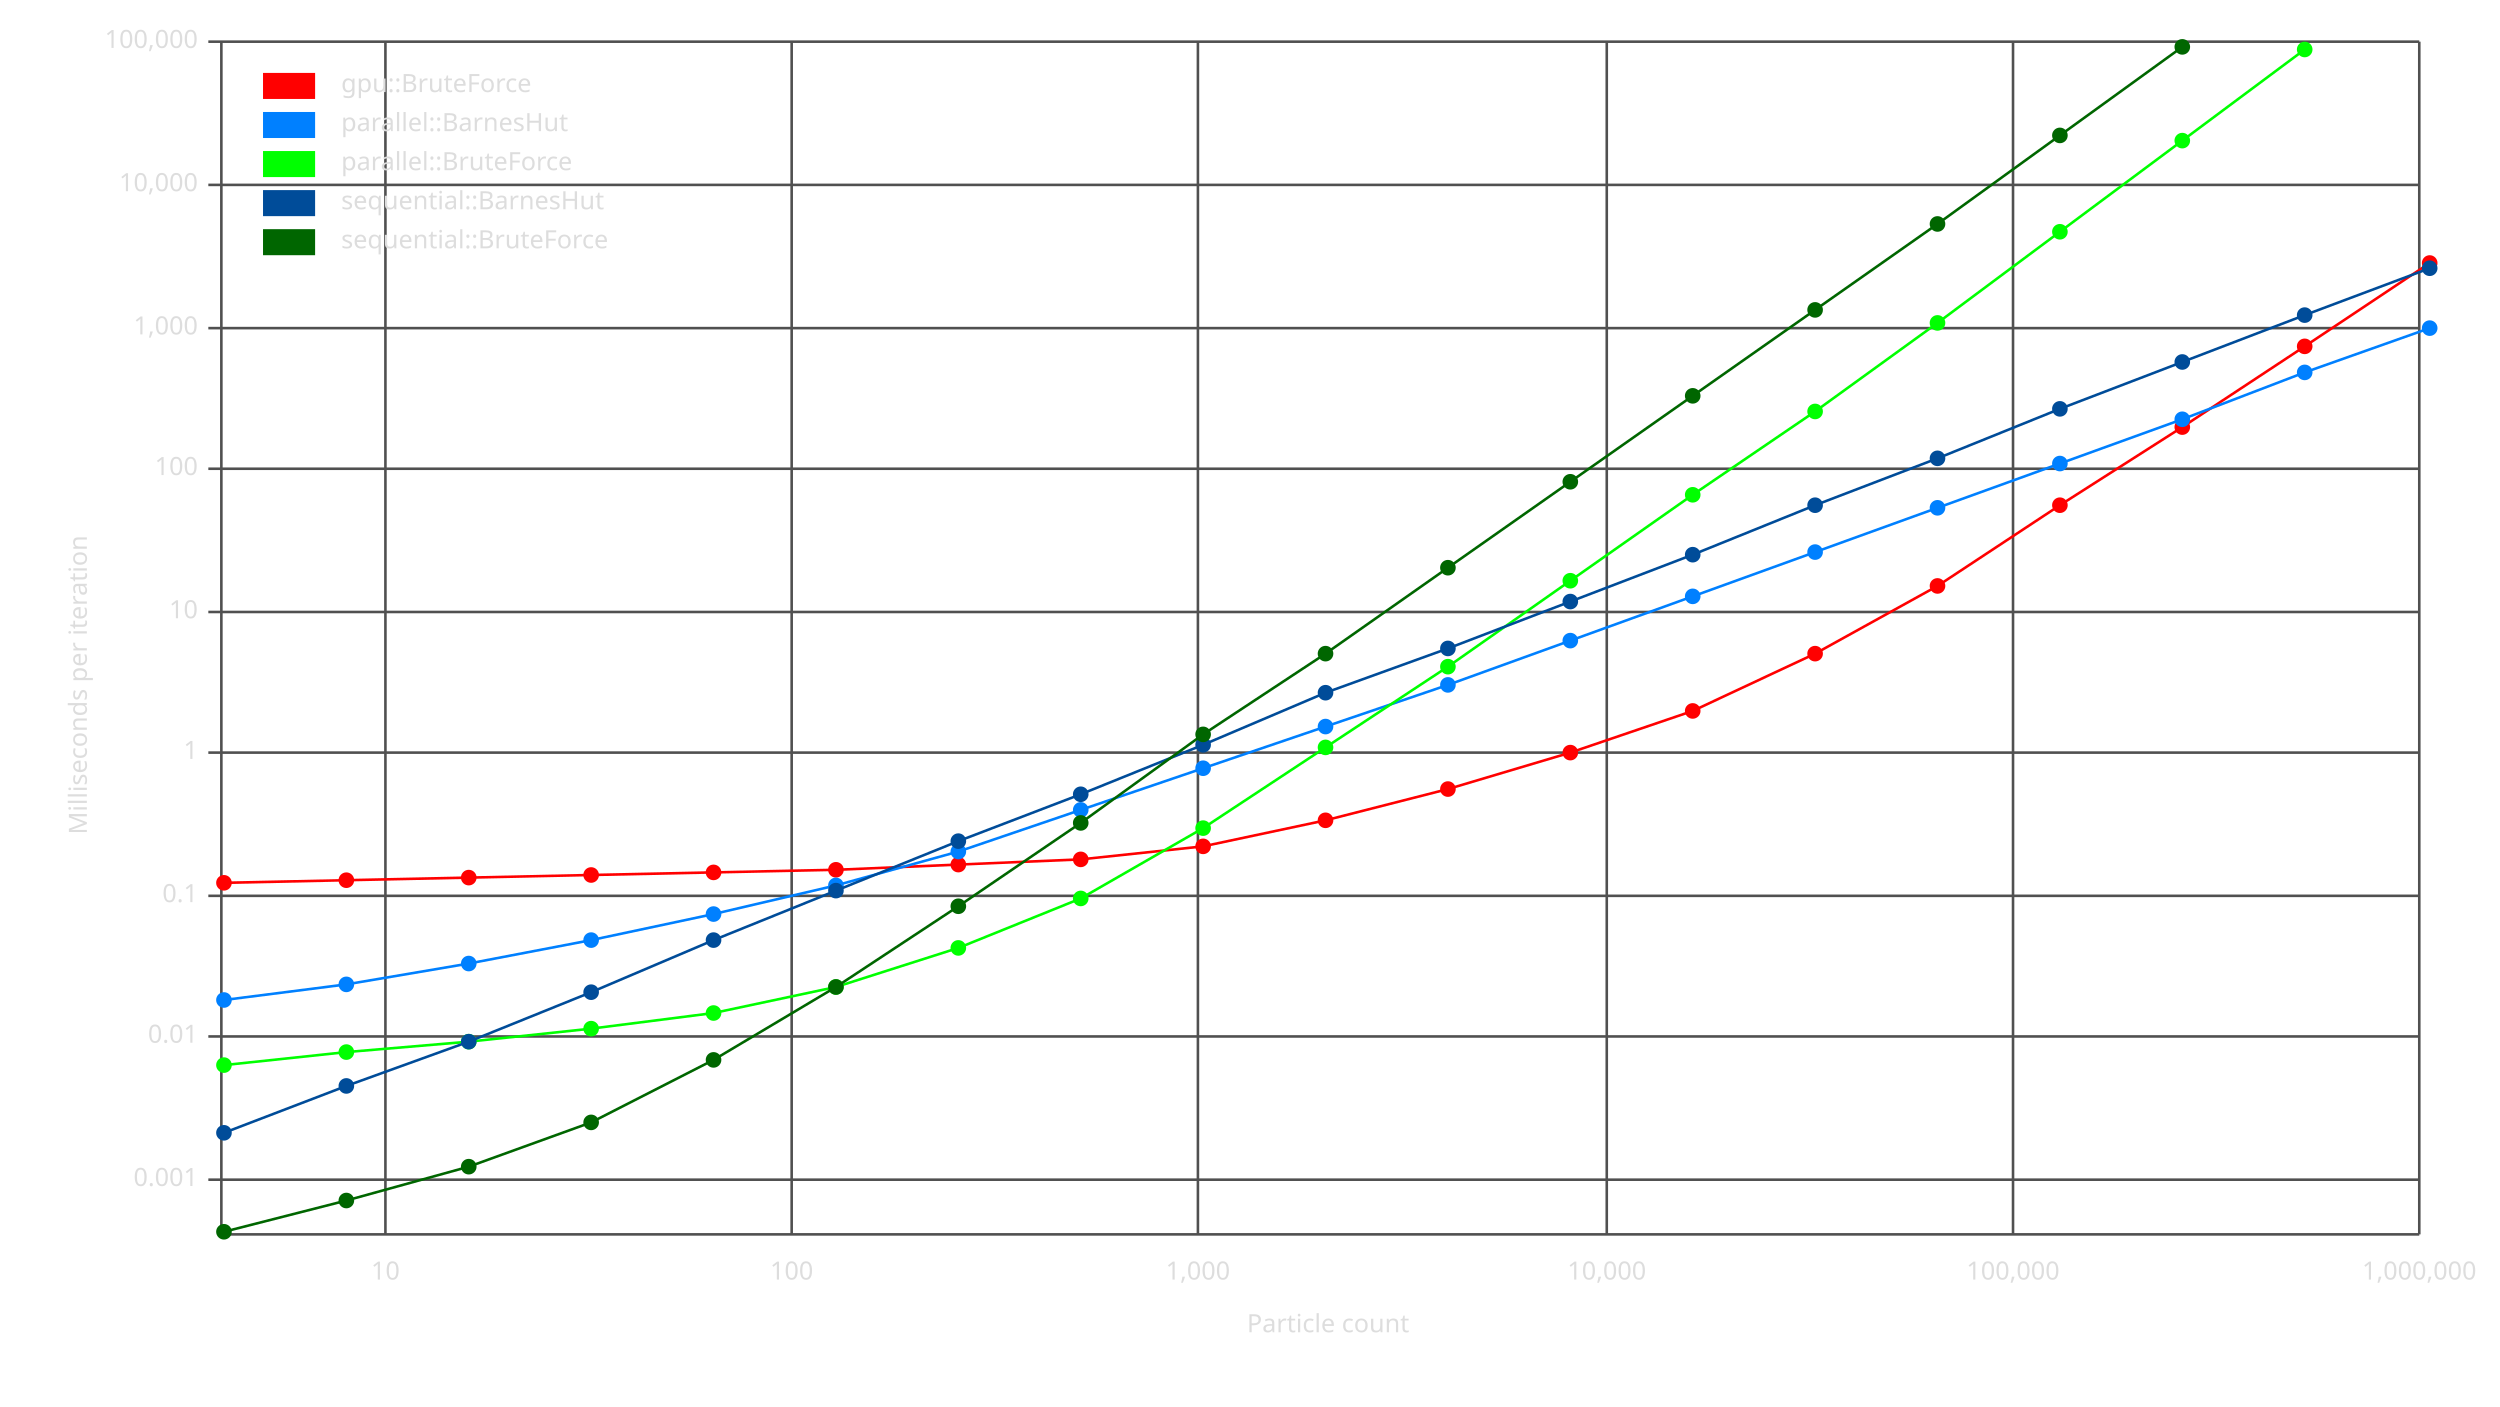
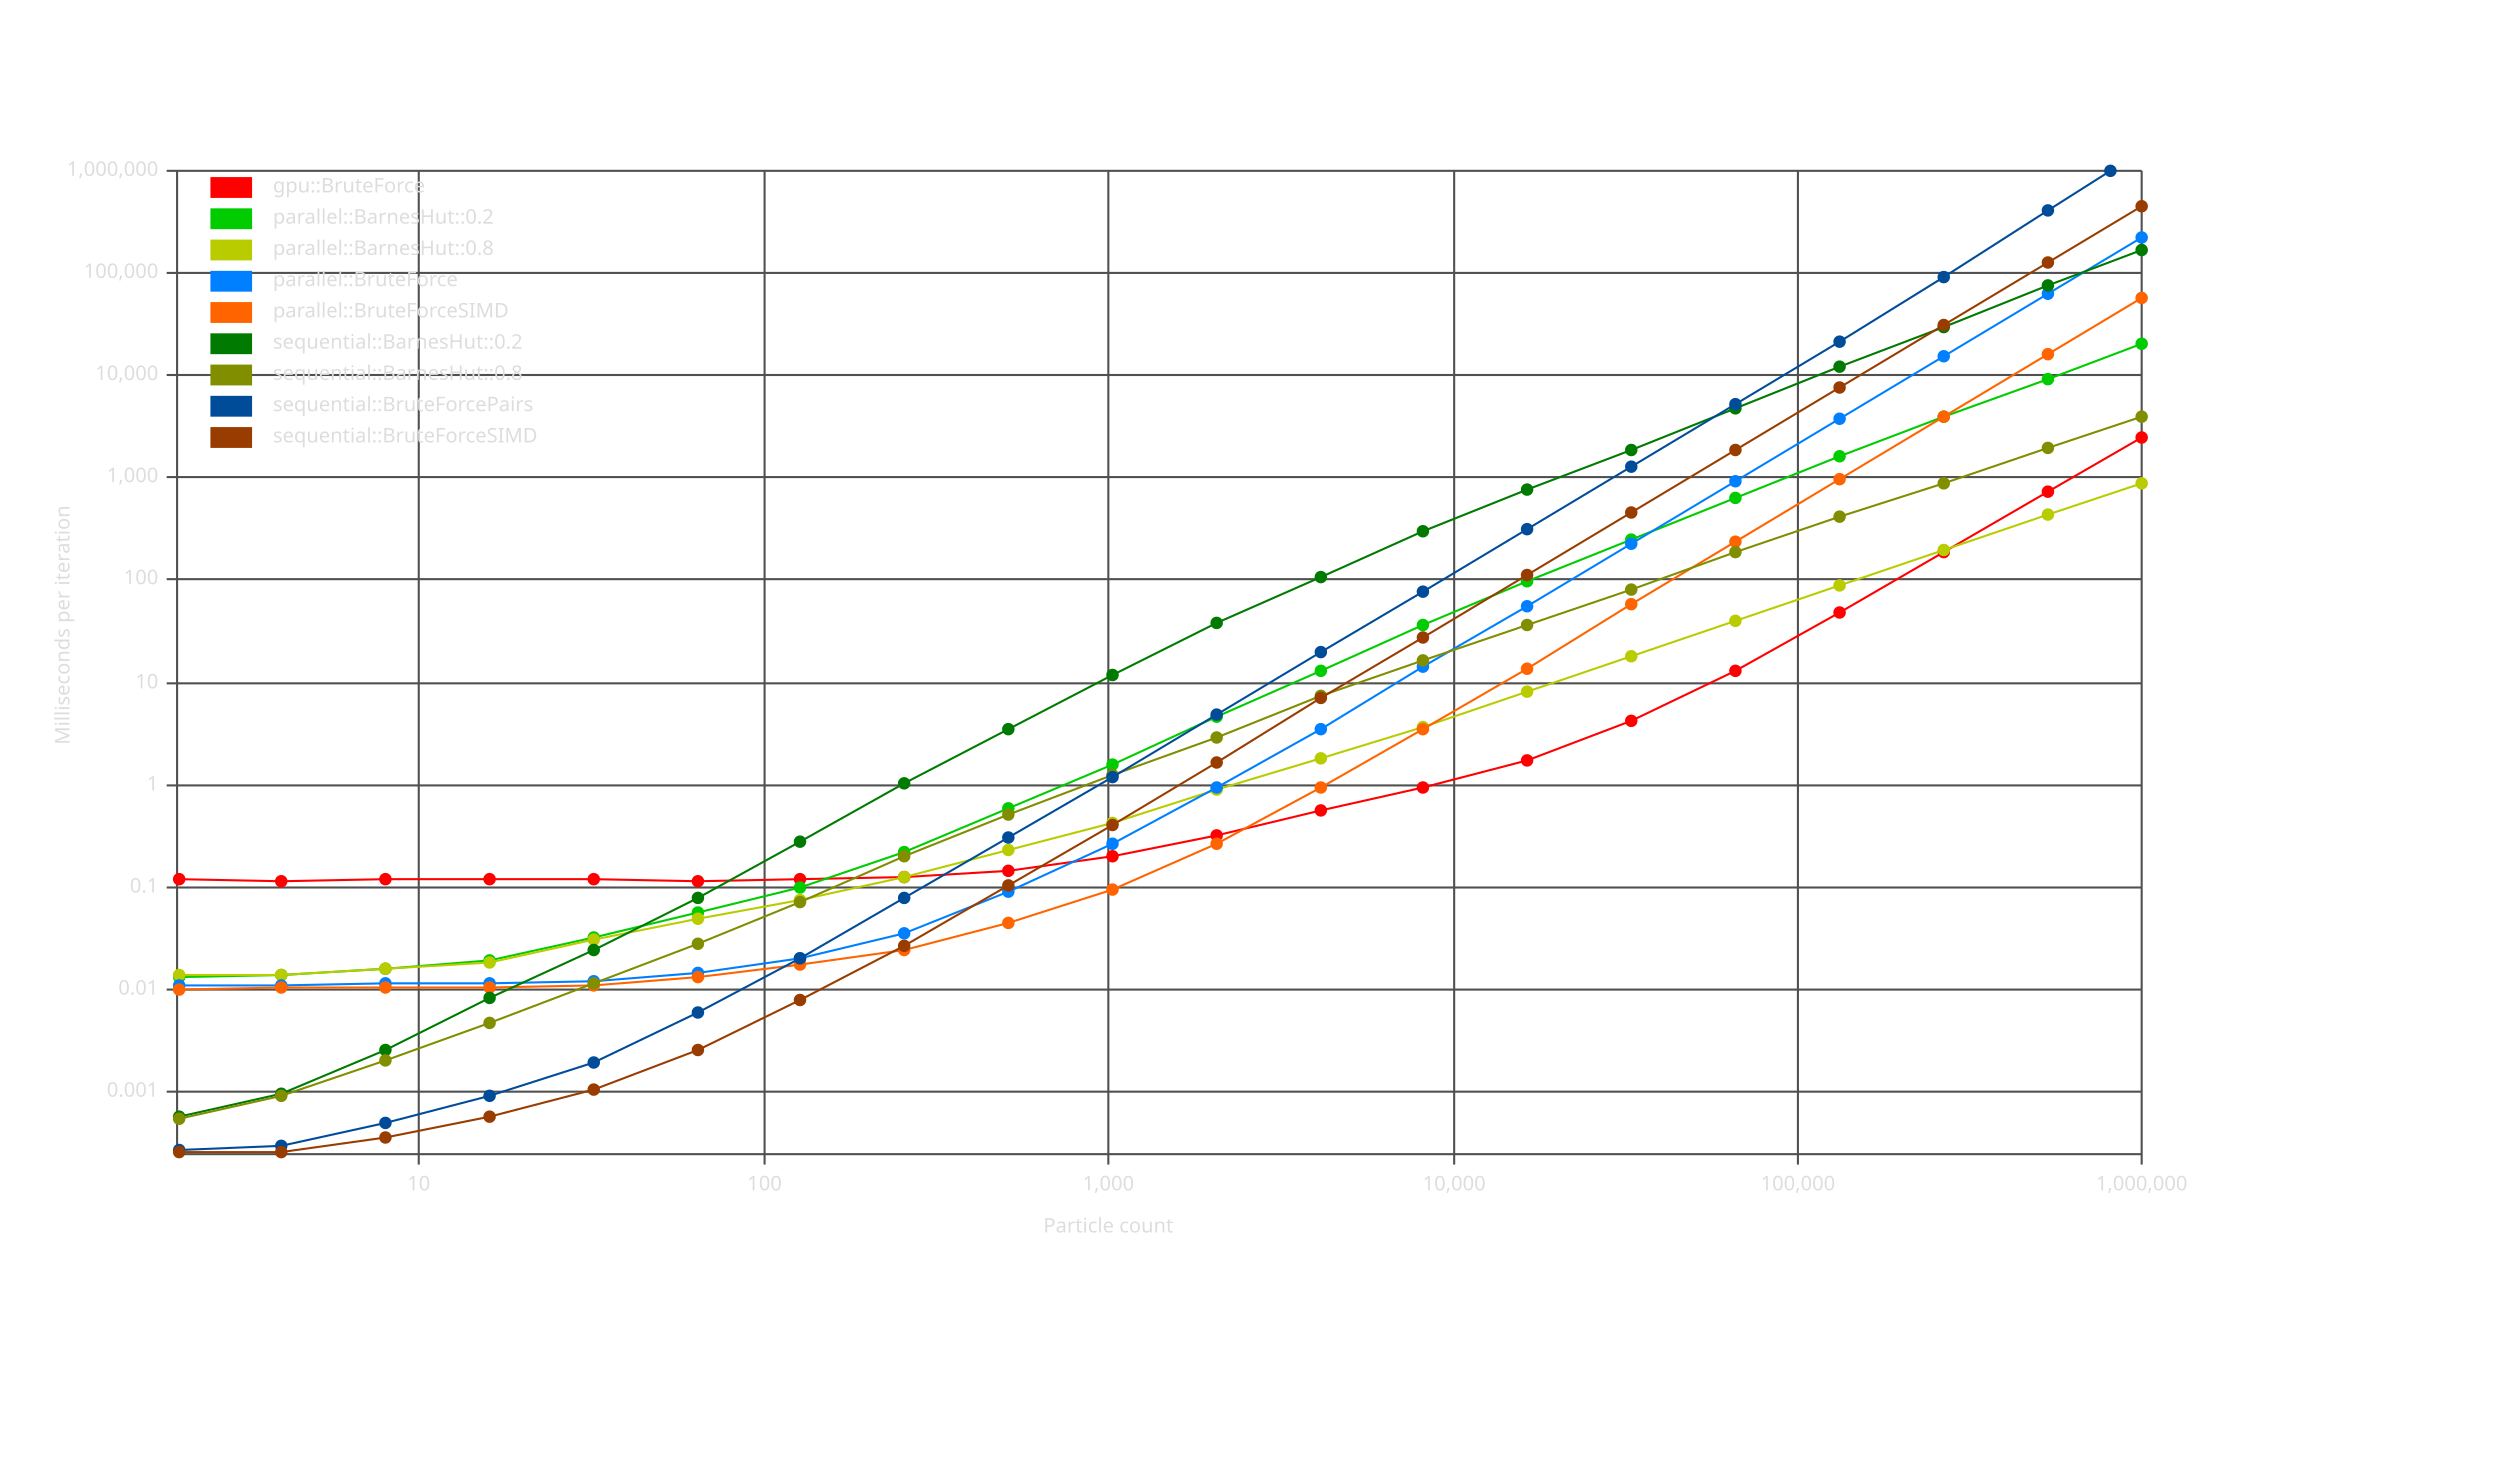
- <svg xmlns="http://www.w3.org/2000/svg" width="960" height="540" viewBox="0 0 960 540" style="background-color:#101010">
-   <text x="26" y="263" dy="0.76em" text-anchor="middle" font-family="sans-serif" font-size="9.677" opacity="1" fill="#DDDDDD" transform="rotate(270, 26, 263)">
+ <svg xmlns="http://www.w3.org/2000/svg" width="1200" height="700" viewBox="0 0 1200 540" style="background-color:#101010">
+   <text x="26" y="220" dy="0.76em" text-anchor="middle" font-family="sans-serif" font-size="9.677" opacity="1" fill="#DDDDDD" transform="rotate(270, 26, 220)">
Milliseconds per iteration
</text>
-   <polyline fill="none" opacity="1" stroke="#505050" stroke-width="1" points="85,16 85,474 " />
-   <text x="76" y="453" dy="0.5ex" text-anchor="end" font-family="sans-serif" font-size="9.677" opacity="1" fill="#DDDDDD">
+   <text x="532" y="514" dy="-0.5ex" text-anchor="middle" font-family="sans-serif" font-size="9.677" opacity="1" fill="#DDDDDD">
+ Particle count
+ </text>
+   <polyline fill="none" opacity="1" stroke="#505050" stroke-width="1" points="85,2 85,473 " />
+   <text x="76" y="444" dy="0.5ex" text-anchor="end" font-family="sans-serif" font-size="9.677" opacity="1" fill="#DDDDDD">
0.001
</text>
-   <polyline fill="none" opacity="1" stroke="#505050" stroke-width="1" points="80,453 929,453 " />
-   <text x="76" y="398" dy="0.5ex" text-anchor="end" font-family="sans-serif" font-size="9.677" opacity="1" fill="#DDDDDD">
+   <polyline fill="none" opacity="1" stroke="#505050" stroke-width="1" points="80,444 1028,444 " />
+   <text x="76" y="395" dy="0.5ex" text-anchor="end" font-family="sans-serif" font-size="9.677" opacity="1" fill="#DDDDDD">
0.01
</text>
-   <polyline fill="none" opacity="1" stroke="#505050" stroke-width="1" points="80,398 929,398 " />
-   <text x="76" y="344" dy="0.5ex" text-anchor="end" font-family="sans-serif" font-size="9.677" opacity="1" fill="#DDDDDD">
+   <polyline fill="none" opacity="1" stroke="#505050" stroke-width="1" points="80,395 1028,395 " />
+   <text x="76" y="346" dy="0.5ex" text-anchor="end" font-family="sans-serif" font-size="9.677" opacity="1" fill="#DDDDDD">
0.1
</text>
-   <polyline fill="none" opacity="1" stroke="#505050" stroke-width="1" points="80,344 929,344 " />
-   <text x="76" y="289" dy="0.5ex" text-anchor="end" font-family="sans-serif" font-size="9.677" opacity="1" fill="#DDDDDD">
+   <polyline fill="none" opacity="1" stroke="#505050" stroke-width="1" points="80,346 1028,346 " />
+   <text x="76" y="297" dy="0.5ex" text-anchor="end" font-family="sans-serif" font-size="9.677" opacity="1" fill="#DDDDDD">
1
</text>
-   <polyline fill="none" opacity="1" stroke="#505050" stroke-width="1" points="80,289 929,289 " />
-   <text x="76" y="235" dy="0.5ex" text-anchor="end" font-family="sans-serif" font-size="9.677" opacity="1" fill="#DDDDDD">
+   <polyline fill="none" opacity="1" stroke="#505050" stroke-width="1" points="80,297 1028,297 " />
+   <text x="76" y="248" dy="0.5ex" text-anchor="end" font-family="sans-serif" font-size="9.677" opacity="1" fill="#DDDDDD">
10
</text>
-   <polyline fill="none" opacity="1" stroke="#505050" stroke-width="1" points="80,235 929,235 " />
-   <text x="76" y="180" dy="0.5ex" text-anchor="end" font-family="sans-serif" font-size="9.677" opacity="1" fill="#DDDDDD">
+   <polyline fill="none" opacity="1" stroke="#505050" stroke-width="1" points="80,248 1028,248 " />
+   <text x="76" y="198" dy="0.5ex" text-anchor="end" font-family="sans-serif" font-size="9.677" opacity="1" fill="#DDDDDD">
100
</text>
-   <polyline fill="none" opacity="1" stroke="#505050" stroke-width="1" points="80,180 929,180 " />
-   <text x="76" y="126" dy="0.5ex" text-anchor="end" font-family="sans-serif" font-size="9.677" opacity="1" fill="#DDDDDD">
+   <polyline fill="none" opacity="1" stroke="#505050" stroke-width="1" points="80,198 1028,198 " />
+   <text x="76" y="149" dy="0.5ex" text-anchor="end" font-family="sans-serif" font-size="9.677" opacity="1" fill="#DDDDDD">
1,000
</text>
-   <polyline fill="none" opacity="1" stroke="#505050" stroke-width="1" points="80,126 929,126 " />
-   <text x="76" y="71" dy="0.5ex" text-anchor="end" font-family="sans-serif" font-size="9.677" opacity="1" fill="#DDDDDD">
+   <polyline fill="none" opacity="1" stroke="#505050" stroke-width="1" points="80,149 1028,149 " />
+   <text x="76" y="100" dy="0.5ex" text-anchor="end" font-family="sans-serif" font-size="9.677" opacity="1" fill="#DDDDDD">
10,000
</text>
-   <polyline fill="none" opacity="1" stroke="#505050" stroke-width="1" points="80,71 929,71 " />
-   <text x="76" y="16" dy="0.5ex" text-anchor="end" font-family="sans-serif" font-size="9.677" opacity="1" fill="#DDDDDD">
+   <polyline fill="none" opacity="1" stroke="#505050" stroke-width="1" points="80,100 1028,100 " />
+   <text x="76" y="51" dy="0.5ex" text-anchor="end" font-family="sans-serif" font-size="9.677" opacity="1" fill="#DDDDDD">
100,000
</text>
-   <polyline fill="none" opacity="1" stroke="#505050" stroke-width="1" points="80,16 929,16 " />
-   <text x="510" y="514" dy="-0.5ex" text-anchor="middle" font-family="sans-serif" font-size="9.677" opacity="1" fill="#DDDDDD">
- Particle count
- </text>
-   <polyline fill="none" opacity="1" stroke="#505050" stroke-width="1" points="86,474 929,474 " />
-   <text x="148" y="484" dy="0.76em" text-anchor="middle" font-family="sans-serif" font-size="9.677" opacity="1" fill="#DDDDDD">
+   <polyline fill="none" opacity="1" stroke="#505050" stroke-width="1" points="80,51 1028,51 " />
+   <text x="76" y="2" dy="0.5ex" text-anchor="end" font-family="sans-serif" font-size="9.677" opacity="1" fill="#DDDDDD">
+ 1,000,000
+ </text>
+   <polyline fill="none" opacity="1" stroke="#505050" stroke-width="1" points="80,2 1028,2 " />
+   <polyline fill="none" opacity="1" stroke="#505050" stroke-width="1" points="86,474 1028,474 " />
+   <text x="201" y="484" dy="0.76em" text-anchor="middle" font-family="sans-serif" font-size="9.677" opacity="1" fill="#DDDDDD">
10
</text>
-   <polyline fill="none" opacity="1" stroke="#505050" stroke-width="1" points="148,16 148,474 " />
-   <text x="304" y="484" dy="0.76em" text-anchor="middle" font-family="sans-serif" font-size="9.677" opacity="1" fill="#DDDDDD">
+   <polyline fill="none" opacity="1" stroke="#505050" stroke-width="1" points="201,2 201,479 " />
+   <text x="367" y="484" dy="0.76em" text-anchor="middle" font-family="sans-serif" font-size="9.677" opacity="1" fill="#DDDDDD">
100
</text>
-   <polyline fill="none" opacity="1" stroke="#505050" stroke-width="1" points="304,16 304,474 " />
-   <text x="460" y="484" dy="0.76em" text-anchor="middle" font-family="sans-serif" font-size="9.677" opacity="1" fill="#DDDDDD">
+   <polyline fill="none" opacity="1" stroke="#505050" stroke-width="1" points="367,2 367,479 " />
+   <text x="532" y="484" dy="0.76em" text-anchor="middle" font-family="sans-serif" font-size="9.677" opacity="1" fill="#DDDDDD">
1,000
</text>
-   <polyline fill="none" opacity="1" stroke="#505050" stroke-width="1" points="460,16 460,474 " />
-   <text x="617" y="484" dy="0.76em" text-anchor="middle" font-family="sans-serif" font-size="9.677" opacity="1" fill="#DDDDDD">
+   <polyline fill="none" opacity="1" stroke="#505050" stroke-width="1" points="532,2 532,479 " />
+   <text x="698" y="484" dy="0.76em" text-anchor="middle" font-family="sans-serif" font-size="9.677" opacity="1" fill="#DDDDDD">
10,000
</text>
-   <polyline fill="none" opacity="1" stroke="#505050" stroke-width="1" points="617,16 617,474 " />
-   <text x="773" y="484" dy="0.76em" text-anchor="middle" font-family="sans-serif" font-size="9.677" opacity="1" fill="#DDDDDD">
+   <polyline fill="none" opacity="1" stroke="#505050" stroke-width="1" points="698,2 698,479 " />
+   <text x="863" y="484" dy="0.76em" text-anchor="middle" font-family="sans-serif" font-size="9.677" opacity="1" fill="#DDDDDD">
100,000
</text>
-   <polyline fill="none" opacity="1" stroke="#505050" stroke-width="1" points="773,16 773,474 " />
-   <text x="929" y="484" dy="0.76em" text-anchor="middle" font-family="sans-serif" font-size="9.677" opacity="1" fill="#DDDDDD">
+   <polyline fill="none" opacity="1" stroke="#505050" stroke-width="1" points="863,2 863,479 " />
+   <text x="1028" y="484" dy="0.76em" text-anchor="middle" font-family="sans-serif" font-size="9.677" opacity="1" fill="#DDDDDD">
1,000,000
</text>
-   <polyline fill="none" opacity="1" stroke="#505050" stroke-width="1" points="929,16 929,474 " />
-   <circle cx="86" cy="339" r="3" opacity="1" fill="#FF0000" stroke="none" stroke-width="1" />
-   <circle cx="133" cy="338" r="3" opacity="1" fill="#FF0000" stroke="none" stroke-width="1" />
-   <circle cx="180" cy="337" r="3" opacity="1" fill="#FF0000" stroke="none" stroke-width="1" />
-   <circle cx="227" cy="336" r="3" opacity="1" fill="#FF0000" stroke="none" stroke-width="1" />
-   <circle cx="274" cy="335" r="3" opacity="1" fill="#FF0000" stroke="none" stroke-width="1" />
-   <circle cx="321" cy="334" r="3" opacity="1" fill="#FF0000" stroke="none" stroke-width="1" />
-   <circle cx="368" cy="332" r="3" opacity="1" fill="#FF0000" stroke="none" stroke-width="1" />
-   <circle cx="415" cy="330" r="3" opacity="1" fill="#FF0000" stroke="none" stroke-width="1" />
-   <circle cx="462" cy="325" r="3" opacity="1" fill="#FF0000" stroke="none" stroke-width="1" />
-   <circle cx="509" cy="315" r="3" opacity="1" fill="#FF0000" stroke="none" stroke-width="1" />
-   <circle cx="556" cy="303" r="3" opacity="1" fill="#FF0000" stroke="none" stroke-width="1" />
-   <circle cx="603" cy="289" r="3" opacity="1" fill="#FF0000" stroke="none" stroke-width="1" />
-   <circle cx="650" cy="273" r="3" opacity="1" fill="#FF0000" stroke="none" stroke-width="1" />
-   <circle cx="697" cy="251" r="3" opacity="1" fill="#FF0000" stroke="none" stroke-width="1" />
-   <circle cx="744" cy="225" r="3" opacity="1" fill="#FF0000" stroke="none" stroke-width="1" />
-   <circle cx="791" cy="194" r="3" opacity="1" fill="#FF0000" stroke="none" stroke-width="1" />
-   <circle cx="838" cy="164" r="3" opacity="1" fill="#FF0000" stroke="none" stroke-width="1" />
-   <circle cx="885" cy="133" r="3" opacity="1" fill="#FF0000" stroke="none" stroke-width="1" />
-   <circle cx="933" cy="101" r="3" opacity="1" fill="#FF0000" stroke="none" stroke-width="1" />
-   <polyline fill="none" opacity="1" stroke="#FF0000" stroke-width="1" points="86,339 133,338 180,337 227,336 274,335 321,334 368,332 415,330 462,325 509,315 556,303 603,289 650,273 697,251 744,225 791,194 838,164 885,133 933,101 " />
-   <circle cx="86" cy="384" r="3" opacity="1" fill="#0080FF" stroke="none" stroke-width="1" />
-   <circle cx="133" cy="378" r="3" opacity="1" fill="#0080FF" stroke="none" stroke-width="1" />
-   <circle cx="180" cy="370" r="3" opacity="1" fill="#0080FF" stroke="none" stroke-width="1" />
-   <circle cx="227" cy="361" r="3" opacity="1" fill="#0080FF" stroke="none" stroke-width="1" />
-   <circle cx="274" cy="351" r="3" opacity="1" fill="#0080FF" stroke="none" stroke-width="1" />
-   <circle cx="321" cy="340" r="3" opacity="1" fill="#0080FF" stroke="none" stroke-width="1" />
-   <circle cx="368" cy="327" r="3" opacity="1" fill="#0080FF" stroke="none" stroke-width="1" />
-   <circle cx="415" cy="311" r="3" opacity="1" fill="#0080FF" stroke="none" stroke-width="1" />
-   <circle cx="462" cy="295" r="3" opacity="1" fill="#0080FF" stroke="none" stroke-width="1" />
-   <circle cx="509" cy="279" r="3" opacity="1" fill="#0080FF" stroke="none" stroke-width="1" />
-   <circle cx="556" cy="263" r="3" opacity="1" fill="#0080FF" stroke="none" stroke-width="1" />
-   <circle cx="603" cy="246" r="3" opacity="1" fill="#0080FF" stroke="none" stroke-width="1" />
-   <circle cx="650" cy="229" r="3" opacity="1" fill="#0080FF" stroke="none" stroke-width="1" />
-   <circle cx="697" cy="212" r="3" opacity="1" fill="#0080FF" stroke="none" stroke-width="1" />
-   <circle cx="744" cy="195" r="3" opacity="1" fill="#0080FF" stroke="none" stroke-width="1" />
-   <circle cx="791" cy="178" r="3" opacity="1" fill="#0080FF" stroke="none" stroke-width="1" />
-   <circle cx="838" cy="161" r="3" opacity="1" fill="#0080FF" stroke="none" stroke-width="1" />
-   <circle cx="885" cy="143" r="3" opacity="1" fill="#0080FF" stroke="none" stroke-width="1" />
-   <circle cx="933" cy="126" r="3" opacity="1" fill="#0080FF" stroke="none" stroke-width="1" />
-   <polyline fill="none" opacity="1" stroke="#0080FF" stroke-width="1" points="86,384 133,378 180,370 227,361 274,351 321,340 368,327 415,311 462,295 509,279 556,263 603,246 650,229 697,212 744,195 791,178 838,161 885,143 933,126 " />
-   <circle cx="86" cy="409" r="3" opacity="1" fill="#00FF00" stroke="none" stroke-width="1" />
-   <circle cx="133" cy="404" r="3" opacity="1" fill="#00FF00" stroke="none" stroke-width="1" />
-   <circle cx="180" cy="400" r="3" opacity="1" fill="#00FF00" stroke="none" stroke-width="1" />
-   <circle cx="227" cy="395" r="3" opacity="1" fill="#00FF00" stroke="none" stroke-width="1" />
-   <circle cx="274" cy="389" r="3" opacity="1" fill="#00FF00" stroke="none" stroke-width="1" />
-   <circle cx="321" cy="379" r="3" opacity="1" fill="#00FF00" stroke="none" stroke-width="1" />
-   <circle cx="368" cy="364" r="3" opacity="1" fill="#00FF00" stroke="none" stroke-width="1" />
-   <circle cx="415" cy="345" r="3" opacity="1" fill="#00FF00" stroke="none" stroke-width="1" />
-   <circle cx="462" cy="318" r="3" opacity="1" fill="#00FF00" stroke="none" stroke-width="1" />
-   <circle cx="509" cy="287" r="3" opacity="1" fill="#00FF00" stroke="none" stroke-width="1" />
-   <circle cx="556" cy="256" r="3" opacity="1" fill="#00FF00" stroke="none" stroke-width="1" />
-   <circle cx="603" cy="223" r="3" opacity="1" fill="#00FF00" stroke="none" stroke-width="1" />
-   <circle cx="650" cy="190" r="3" opacity="1" fill="#00FF00" stroke="none" stroke-width="1" />
-   <circle cx="697" cy="158" r="3" opacity="1" fill="#00FF00" stroke="none" stroke-width="1" />
-   <circle cx="744" cy="124" r="3" opacity="1" fill="#00FF00" stroke="none" stroke-width="1" />
-   <circle cx="791" cy="89" r="3" opacity="1" fill="#00FF00" stroke="none" stroke-width="1" />
-   <circle cx="838" cy="54" r="3" opacity="1" fill="#00FF00" stroke="none" stroke-width="1" />
-   <circle cx="885" cy="19" r="3" opacity="1" fill="#00FF00" stroke="none" stroke-width="1" />
-   <polyline fill="none" opacity="1" stroke="#00FF00" stroke-width="1" points="86,409 133,404 180,400 227,395 274,389 321,379 368,364 415,345 462,318 509,287 556,256 603,223 650,190 697,158 744,124 791,89 838,54 885,19 " />
-   <circle cx="86" cy="435" r="3" opacity="1" fill="#004C99" stroke="none" stroke-width="1" />
-   <circle cx="133" cy="417" r="3" opacity="1" fill="#004C99" stroke="none" stroke-width="1" />
-   <circle cx="180" cy="400" r="3" opacity="1" fill="#004C99" stroke="none" stroke-width="1" />
-   <circle cx="227" cy="381" r="3" opacity="1" fill="#004C99" stroke="none" stroke-width="1" />
-   <circle cx="274" cy="361" r="3" opacity="1" fill="#004C99" stroke="none" stroke-width="1" />
-   <circle cx="321" cy="342" r="3" opacity="1" fill="#004C99" stroke="none" stroke-width="1" />
-   <circle cx="368" cy="323" r="3" opacity="1" fill="#004C99" stroke="none" stroke-width="1" />
-   <circle cx="415" cy="305" r="3" opacity="1" fill="#004C99" stroke="none" stroke-width="1" />
-   <circle cx="462" cy="286" r="3" opacity="1" fill="#004C99" stroke="none" stroke-width="1" />
-   <circle cx="509" cy="266" r="3" opacity="1" fill="#004C99" stroke="none" stroke-width="1" />
-   <circle cx="556" cy="249" r="3" opacity="1" fill="#004C99" stroke="none" stroke-width="1" />
-   <circle cx="603" cy="231" r="3" opacity="1" fill="#004C99" stroke="none" stroke-width="1" />
-   <circle cx="650" cy="213" r="3" opacity="1" fill="#004C99" stroke="none" stroke-width="1" />
-   <circle cx="697" cy="194" r="3" opacity="1" fill="#004C99" stroke="none" stroke-width="1" />
-   <circle cx="744" cy="176" r="3" opacity="1" fill="#004C99" stroke="none" stroke-width="1" />
-   <circle cx="791" cy="157" r="3" opacity="1" fill="#004C99" stroke="none" stroke-width="1" />
-   <circle cx="838" cy="139" r="3" opacity="1" fill="#004C99" stroke="none" stroke-width="1" />
-   <circle cx="885" cy="121" r="3" opacity="1" fill="#004C99" stroke="none" stroke-width="1" />
-   <circle cx="933" cy="103" r="3" opacity="1" fill="#004C99" stroke="none" stroke-width="1" />
-   <polyline fill="none" opacity="1" stroke="#004C99" stroke-width="1" points="86,435 133,417 180,400 227,381 274,361 321,342 368,323 415,305 462,286 509,266 556,249 603,231 650,213 697,194 744,176 791,157 838,139 885,121 933,103 " />
-   <circle cx="86" cy="473" r="3" opacity="1" fill="#006600" stroke="none" stroke-width="1" />
-   <circle cx="133" cy="461" r="3" opacity="1" fill="#006600" stroke="none" stroke-width="1" />
-   <circle cx="180" cy="448" r="3" opacity="1" fill="#006600" stroke="none" stroke-width="1" />
-   <circle cx="227" cy="431" r="3" opacity="1" fill="#006600" stroke="none" stroke-width="1" />
-   <circle cx="274" cy="407" r="3" opacity="1" fill="#006600" stroke="none" stroke-width="1" />
-   <circle cx="321" cy="379" r="3" opacity="1" fill="#006600" stroke="none" stroke-width="1" />
-   <circle cx="368" cy="348" r="3" opacity="1" fill="#006600" stroke="none" stroke-width="1" />
-   <circle cx="415" cy="316" r="3" opacity="1" fill="#006600" stroke="none" stroke-width="1" />
-   <circle cx="462" cy="282" r="3" opacity="1" fill="#006600" stroke="none" stroke-width="1" />
-   <circle cx="509" cy="251" r="3" opacity="1" fill="#006600" stroke="none" stroke-width="1" />
-   <circle cx="556" cy="218" r="3" opacity="1" fill="#006600" stroke="none" stroke-width="1" />
-   <circle cx="603" cy="185" r="3" opacity="1" fill="#006600" stroke="none" stroke-width="1" />
-   <circle cx="650" cy="152" r="3" opacity="1" fill="#006600" stroke="none" stroke-width="1" />
-   <circle cx="697" cy="119" r="3" opacity="1" fill="#006600" stroke="none" stroke-width="1" />
-   <circle cx="744" cy="86" r="3" opacity="1" fill="#006600" stroke="none" stroke-width="1" />
-   <circle cx="791" cy="52" r="3" opacity="1" fill="#006600" stroke="none" stroke-width="1" />
-   <circle cx="838" cy="18" r="3" opacity="1" fill="#006600" stroke="none" stroke-width="1" />
-   <polyline fill="none" opacity="1" stroke="#006600" stroke-width="1" points="86,473 133,461 180,448 227,431 274,407 321,379 368,348 415,316 462,282 509,251 556,218 603,185 650,152 697,119 744,86 791,52 838,18 " />
-   <text x="131" y="28" dy="0.76em" text-anchor="start" font-family="sans-serif" font-size="9.677" opacity="1" fill="#DDDDDD">
+   <polyline fill="none" opacity="1" stroke="#505050" stroke-width="1" points="1028,2 1028,479 " />
+   <circle cx="86" cy="342" r="3" opacity="1" fill="#FF0000" stroke="none" stroke-width="1" />
+   <circle cx="135" cy="343" r="3" opacity="1" fill="#FF0000" stroke="none" stroke-width="1" />
+   <circle cx="185" cy="342" r="3" opacity="1" fill="#FF0000" stroke="none" stroke-width="1" />
+   <circle cx="235" cy="342" r="3" opacity="1" fill="#FF0000" stroke="none" stroke-width="1" />
+   <circle cx="285" cy="342" r="3" opacity="1" fill="#FF0000" stroke="none" stroke-width="1" />
+   <circle cx="335" cy="343" r="3" opacity="1" fill="#FF0000" stroke="none" stroke-width="1" />
+   <circle cx="384" cy="342" r="3" opacity="1" fill="#FF0000" stroke="none" stroke-width="1" />
+   <circle cx="434" cy="341" r="3" opacity="1" fill="#FF0000" stroke="none" stroke-width="1" />
+   <circle cx="484" cy="338" r="3" opacity="1" fill="#FF0000" stroke="none" stroke-width="1" />
+   <circle cx="534" cy="331" r="3" opacity="1" fill="#FF0000" stroke="none" stroke-width="1" />
+   <circle cx="584" cy="321" r="3" opacity="1" fill="#FF0000" stroke="none" stroke-width="1" />
+   <circle cx="634" cy="309" r="3" opacity="1" fill="#FF0000" stroke="none" stroke-width="1" />
+   <circle cx="683" cy="298" r="3" opacity="1" fill="#FF0000" stroke="none" stroke-width="1" />
+   <circle cx="733" cy="285" r="3" opacity="1" fill="#FF0000" stroke="none" stroke-width="1" />
+   <circle cx="783" cy="266" r="3" opacity="1" fill="#FF0000" stroke="none" stroke-width="1" />
+   <circle cx="833" cy="242" r="3" opacity="1" fill="#FF0000" stroke="none" stroke-width="1" />
+   <circle cx="883" cy="214" r="3" opacity="1" fill="#FF0000" stroke="none" stroke-width="1" />
+   <circle cx="933" cy="185" r="3" opacity="1" fill="#FF0000" stroke="none" stroke-width="1" />
+   <circle cx="983" cy="156" r="3" opacity="1" fill="#FF0000" stroke="none" stroke-width="1" />
+   <circle cx="1028" cy="130" r="3" opacity="1" fill="#FF0000" stroke="none" stroke-width="1" />
+   <polyline fill="none" opacity="1" stroke="#FF0000" stroke-width="1" points="86,342 135,343 185,342 235,342 285,342 335,343 384,342 434,341 484,338 534,331 584,321 634,309 683,298 733,285 783,266 833,242 883,214 933,185 983,156 1028,130" />
+   <circle cx="86" cy="389" r="3" opacity="1" fill="#00CC00" stroke="none" stroke-width="1" />
+   <circle cx="135" cy="388" r="3" opacity="1" fill="#00CC00" stroke="none" stroke-width="1" />
+   <circle cx="185" cy="385" r="3" opacity="1" fill="#00CC00" stroke="none" stroke-width="1" />
+   <circle cx="235" cy="381" r="3" opacity="1" fill="#00CC00" stroke="none" stroke-width="1" />
+   <circle cx="285" cy="370" r="3" opacity="1" fill="#00CC00" stroke="none" stroke-width="1" />
+   <circle cx="335" cy="358" r="3" opacity="1" fill="#00CC00" stroke="none" stroke-width="1" />
+   <circle cx="384" cy="346" r="3" opacity="1" fill="#00CC00" stroke="none" stroke-width="1" />
+   <circle cx="434" cy="329" r="3" opacity="1" fill="#00CC00" stroke="none" stroke-width="1" />
+   <circle cx="484" cy="308" r="3" opacity="1" fill="#00CC00" stroke="none" stroke-width="1" />
+   <circle cx="534" cy="287" r="3" opacity="1" fill="#00CC00" stroke="none" stroke-width="1" />
+   <circle cx="584" cy="264" r="3" opacity="1" fill="#00CC00" stroke="none" stroke-width="1" />
+   <circle cx="634" cy="242" r="3" opacity="1" fill="#00CC00" stroke="none" stroke-width="1" />
+   <circle cx="683" cy="220" r="3" opacity="1" fill="#00CC00" stroke="none" stroke-width="1" />
+   <circle cx="733" cy="199" r="3" opacity="1" fill="#00CC00" stroke="none" stroke-width="1" />
+   <circle cx="783" cy="179" r="3" opacity="1" fill="#00CC00" stroke="none" stroke-width="1" />
+   <circle cx="833" cy="159" r="3" opacity="1" fill="#00CC00" stroke="none" stroke-width="1" />
+   <circle cx="883" cy="139" r="3" opacity="1" fill="#00CC00" stroke="none" stroke-width="1" />
+   <circle cx="933" cy="120" r="3" opacity="1" fill="#00CC00" stroke="none" stroke-width="1" />
+   <circle cx="983" cy="102" r="3" opacity="1" fill="#00CC00" stroke="none" stroke-width="1" />
+   <circle cx="1028" cy="85" r="3" opacity="1" fill="#00CC00" stroke="none" stroke-width="1" />
+   <polyline fill="none" opacity="1" stroke="#00CC00" stroke-width="1" points="86,389 135,388 185,385 235,381 285,370 335,358 384,346 434,329 484,308 534,287 584,264 634,242 683,220 733,199 783,179 833,159 883,139 933,120 983,102 1028,85" />
+   <circle cx="86" cy="388" r="3" opacity="1" fill="#B8CC00" stroke="none" stroke-width="1" />
+   <circle cx="135" cy="388" r="3" opacity="1" fill="#B8CC00" stroke="none" stroke-width="1" />
+   <circle cx="185" cy="385" r="3" opacity="1" fill="#B8CC00" stroke="none" stroke-width="1" />
+   <circle cx="235" cy="382" r="3" opacity="1" fill="#B8CC00" stroke="none" stroke-width="1" />
+   <circle cx="285" cy="371" r="3" opacity="1" fill="#B8CC00" stroke="none" stroke-width="1" />
+   <circle cx="335" cy="361" r="3" opacity="1" fill="#B8CC00" stroke="none" stroke-width="1" />
+   <circle cx="384" cy="352" r="3" opacity="1" fill="#B8CC00" stroke="none" stroke-width="1" />
+   <circle cx="434" cy="341" r="3" opacity="1" fill="#B8CC00" stroke="none" stroke-width="1" />
+   <circle cx="484" cy="328" r="3" opacity="1" fill="#B8CC00" stroke="none" stroke-width="1" />
+   <circle cx="534" cy="315" r="3" opacity="1" fill="#B8CC00" stroke="none" stroke-width="1" />
+   <circle cx="584" cy="299" r="3" opacity="1" fill="#B8CC00" stroke="none" stroke-width="1" />
+   <circle cx="634" cy="284" r="3" opacity="1" fill="#B8CC00" stroke="none" stroke-width="1" />
+   <circle cx="683" cy="269" r="3" opacity="1" fill="#B8CC00" stroke="none" stroke-width="1" />
+   <circle cx="733" cy="252" r="3" opacity="1" fill="#B8CC00" stroke="none" stroke-width="1" />
+   <circle cx="783" cy="235" r="3" opacity="1" fill="#B8CC00" stroke="none" stroke-width="1" />
+   <circle cx="833" cy="218" r="3" opacity="1" fill="#B8CC00" stroke="none" stroke-width="1" />
+   <circle cx="883" cy="201" r="3" opacity="1" fill="#B8CC00" stroke="none" stroke-width="1" />
+   <circle cx="933" cy="184" r="3" opacity="1" fill="#B8CC00" stroke="none" stroke-width="1" />
+   <circle cx="983" cy="167" r="3" opacity="1" fill="#B8CC00" stroke="none" stroke-width="1" />
+   <circle cx="1028" cy="152" r="3" opacity="1" fill="#B8CC00" stroke="none" stroke-width="1" />
+   <polyline fill="none" opacity="1" stroke="#B8CC00" stroke-width="1" points="86,388 135,388 185,385 235,382 285,371 335,361 384,352 434,341 484,328 534,315 584,299 634,284 683,269 733,252 783,235 833,218 883,201 933,184 983,167 1028,152 " />
+   <circle cx="86" cy="393" r="3" opacity="1" fill="#0080FF" stroke="none" stroke-width="1" />
+   <circle cx="135" cy="393" r="3" opacity="1" fill="#0080FF" stroke="none" stroke-width="1" />
+   <circle cx="185" cy="392" r="3" opacity="1" fill="#0080FF" stroke="none" stroke-width="1" />
+   <circle cx="235" cy="392" r="3" opacity="1" fill="#0080FF" stroke="none" stroke-width="1" />
+   <circle cx="285" cy="391" r="3" opacity="1" fill="#0080FF" stroke="none" stroke-width="1" />
+   <circle cx="335" cy="387" r="3" opacity="1" fill="#0080FF" stroke="none" stroke-width="1" />
+   <circle cx="384" cy="380" r="3" opacity="1" fill="#0080FF" stroke="none" stroke-width="1" />
+   <circle cx="434" cy="368" r="3" opacity="1" fill="#0080FF" stroke="none" stroke-width="1" />
+   <circle cx="484" cy="348" r="3" opacity="1" fill="#0080FF" stroke="none" stroke-width="1" />
+   <circle cx="534" cy="325" r="3" opacity="1" fill="#0080FF" stroke="none" stroke-width="1" />
+   <circle cx="584" cy="298" r="3" opacity="1" fill="#0080FF" stroke="none" stroke-width="1" />
+   <circle cx="634" cy="270" r="3" opacity="1" fill="#0080FF" stroke="none" stroke-width="1" />
+   <circle cx="683" cy="240" r="3" opacity="1" fill="#0080FF" stroke="none" stroke-width="1" />
+   <circle cx="733" cy="211" r="3" opacity="1" fill="#0080FF" stroke="none" stroke-width="1" />
+   <circle cx="783" cy="181" r="3" opacity="1" fill="#0080FF" stroke="none" stroke-width="1" />
+   <circle cx="833" cy="151" r="3" opacity="1" fill="#0080FF" stroke="none" stroke-width="1" />
+   <circle cx="883" cy="121" r="3" opacity="1" fill="#0080FF" stroke="none" stroke-width="1" />
+   <circle cx="933" cy="91" r="3" opacity="1" fill="#0080FF" stroke="none" stroke-width="1" />
+   <circle cx="983" cy="61" r="3" opacity="1" fill="#0080FF" stroke="none" stroke-width="1" />
+   <circle cx="1028" cy="34" r="3" opacity="1" fill="#0080FF" stroke="none" stroke-width="1" />
+   <polyline fill="none" opacity="1" stroke="#0080FF" stroke-width="1" points="86,393 135,393 185,392 235,392 285,391 335,387 384,380 434,368 484,348 534,325 584,298 634,270 683,240 733,211 783,181 833,151 883,121 933,91 983,61 1028,34" />
+   <circle cx="86" cy="395" r="3" opacity="1" fill="#FF6400" stroke="none" stroke-width="1" />
+   <circle cx="135" cy="394" r="3" opacity="1" fill="#FF6400" stroke="none" stroke-width="1" />
+   <circle cx="185" cy="394" r="3" opacity="1" fill="#FF6400" stroke="none" stroke-width="1" />
+   <circle cx="235" cy="394" r="3" opacity="1" fill="#FF6400" stroke="none" stroke-width="1" />
+   <circle cx="285" cy="393" r="3" opacity="1" fill="#FF6400" stroke="none" stroke-width="1" />
+   <circle cx="335" cy="389" r="3" opacity="1" fill="#FF6400" stroke="none" stroke-width="1" />
+   <circle cx="384" cy="383" r="3" opacity="1" fill="#FF6400" stroke="none" stroke-width="1" />
+   <circle cx="434" cy="376" r="3" opacity="1" fill="#FF6400" stroke="none" stroke-width="1" />
+   <circle cx="484" cy="363" r="3" opacity="1" fill="#FF6400" stroke="none" stroke-width="1" />
+   <circle cx="534" cy="347" r="3" opacity="1" fill="#FF6400" stroke="none" stroke-width="1" />
+   <circle cx="584" cy="325" r="3" opacity="1" fill="#FF6400" stroke="none" stroke-width="1" />
+   <circle cx="634" cy="298" r="3" opacity="1" fill="#FF6400" stroke="none" stroke-width="1" />
+   <circle cx="683" cy="270" r="3" opacity="1" fill="#FF6400" stroke="none" stroke-width="1" />
+   <circle cx="733" cy="241" r="3" opacity="1" fill="#FF6400" stroke="none" stroke-width="1" />
+   <circle cx="783" cy="210" r="3" opacity="1" fill="#FF6400" stroke="none" stroke-width="1" />
+   <circle cx="833" cy="180" r="3" opacity="1" fill="#FF6400" stroke="none" stroke-width="1" />
+   <circle cx="883" cy="150" r="3" opacity="1" fill="#FF6400" stroke="none" stroke-width="1" />
+   <circle cx="933" cy="120" r="3" opacity="1" fill="#FF6400" stroke="none" stroke-width="1" />
+   <circle cx="983" cy="90" r="3" opacity="1" fill="#FF6400" stroke="none" stroke-width="1" />
+   <circle cx="1028" cy="63" r="3" opacity="1" fill="#FF6400" stroke="none" stroke-width="1" />
+   <polyline fill="none" opacity="1" stroke="#FF6400" stroke-width="1" points="86,395 135,394 185,394 235,394 285,393 335,389 384,383 434,376 484,363 534,347 584,325 634,298 683,270 733,241 783,210 833,180 883,150 933,120 983,90 1028,63" />
+   <circle cx="86" cy="456" r="3" opacity="1" fill="#007A00" stroke="none" stroke-width="1" />
+   <circle cx="135" cy="445" r="3" opacity="1" fill="#007A00" stroke="none" stroke-width="1" />
+   <circle cx="185" cy="424" r="3" opacity="1" fill="#007A00" stroke="none" stroke-width="1" />
+   <circle cx="235" cy="399" r="3" opacity="1" fill="#007A00" stroke="none" stroke-width="1" />
+   <circle cx="285" cy="376" r="3" opacity="1" fill="#007A00" stroke="none" stroke-width="1" />
+   <circle cx="335" cy="351" r="3" opacity="1" fill="#007A00" stroke="none" stroke-width="1" />
+   <circle cx="384" cy="324" r="3" opacity="1" fill="#007A00" stroke="none" stroke-width="1" />
+   <circle cx="434" cy="296" r="3" opacity="1" fill="#007A00" stroke="none" stroke-width="1" />
+   <circle cx="484" cy="270" r="3" opacity="1" fill="#007A00" stroke="none" stroke-width="1" />
+   <circle cx="534" cy="244" r="3" opacity="1" fill="#007A00" stroke="none" stroke-width="1" />
+   <circle cx="584" cy="219" r="3" opacity="1" fill="#007A00" stroke="none" stroke-width="1" />
+   <circle cx="634" cy="197" r="3" opacity="1" fill="#007A00" stroke="none" stroke-width="1" />
+   <circle cx="683" cy="175" r="3" opacity="1" fill="#007A00" stroke="none" stroke-width="1" />
+   <circle cx="733" cy="155" r="3" opacity="1" fill="#007A00" stroke="none" stroke-width="1" />
+   <circle cx="783" cy="136" r="3" opacity="1" fill="#007A00" stroke="none" stroke-width="1" />
+   <circle cx="833" cy="116" r="3" opacity="1" fill="#007A00" stroke="none" stroke-width="1" />
+   <circle cx="883" cy="96" r="3" opacity="1" fill="#007A00" stroke="none" stroke-width="1" />
+   <circle cx="933" cy="77" r="3" opacity="1" fill="#007A00" stroke="none" stroke-width="1" />
+   <circle cx="983" cy="57" r="3" opacity="1" fill="#007A00" stroke="none" stroke-width="1" />
+   <circle cx="1028" cy="40" r="3" opacity="1" fill="#007A00" stroke="none" stroke-width="1" />
+   <polyline fill="none" opacity="1" stroke="#007A00" stroke-width="1" points="86,456 135,445 185,424 235,399 285,376 335,351 384,324 434,296 484,270 534,244 584,219 634,197 683,175 733,155 783,136 833,116 883,96 933,77 983,57 1028,40" />
+   <circle cx="86" cy="457" r="3" opacity="1" fill="#808E00" stroke="none" stroke-width="1" />
+   <circle cx="135" cy="446" r="3" opacity="1" fill="#808E00" stroke="none" stroke-width="1" />
+   <circle cx="185" cy="429" r="3" opacity="1" fill="#808E00" stroke="none" stroke-width="1" />
+   <circle cx="235" cy="411" r="3" opacity="1" fill="#808E00" stroke="none" stroke-width="1" />
+   <circle cx="285" cy="392" r="3" opacity="1" fill="#808E00" stroke="none" stroke-width="1" />
+   <circle cx="335" cy="373" r="3" opacity="1" fill="#808E00" stroke="none" stroke-width="1" />
+   <circle cx="384" cy="353" r="3" opacity="1" fill="#808E00" stroke="none" stroke-width="1" />
+   <circle cx="434" cy="331" r="3" opacity="1" fill="#808E00" stroke="none" stroke-width="1" />
+   <circle cx="484" cy="311" r="3" opacity="1" fill="#808E00" stroke="none" stroke-width="1" />
+   <circle cx="534" cy="292" r="3" opacity="1" fill="#808E00" stroke="none" stroke-width="1" />
+   <circle cx="584" cy="274" r="3" opacity="1" fill="#808E00" stroke="none" stroke-width="1" />
+   <circle cx="634" cy="254" r="3" opacity="1" fill="#808E00" stroke="none" stroke-width="1" />
+   <circle cx="683" cy="237" r="3" opacity="1" fill="#808E00" stroke="none" stroke-width="1" />
+   <circle cx="733" cy="220" r="3" opacity="1" fill="#808E00" stroke="none" stroke-width="1" />
+   <circle cx="783" cy="203" r="3" opacity="1" fill="#808E00" stroke="none" stroke-width="1" />
+   <circle cx="833" cy="185" r="3" opacity="1" fill="#808E00" stroke="none" stroke-width="1" />
+   <circle cx="883" cy="168" r="3" opacity="1" fill="#808E00" stroke="none" stroke-width="1" />
+   <circle cx="933" cy="152" r="3" opacity="1" fill="#808E00" stroke="none" stroke-width="1" />
+   <circle cx="983" cy="135" r="3" opacity="1" fill="#808E00" stroke="none" stroke-width="1" />
+   <circle cx="1028" cy="120" r="3" opacity="1" fill="#808E00" stroke="none" stroke-width="1" />
+   <polyline fill="none" opacity="1" stroke="#808E00" stroke-width="1" points="86,457 135,446 185,429 235,411 285,392 335,373 384,353 434,331 484,311 534,292 584,274 634,254 683,237 733,220 783,203 833,185 883,168 933,152 983,135 1028,120" />
+   <circle cx="86" cy="472" r="3" opacity="1" fill="#004C99" stroke="none" stroke-width="1" />
+   <circle cx="135" cy="470" r="3" opacity="1" fill="#004C99" stroke="none" stroke-width="1" />
+   <circle cx="185" cy="459" r="3" opacity="1" fill="#004C99" stroke="none" stroke-width="1" />
+   <circle cx="235" cy="446" r="3" opacity="1" fill="#004C99" stroke="none" stroke-width="1" />
+   <circle cx="285" cy="430" r="3" opacity="1" fill="#004C99" stroke="none" stroke-width="1" />
+   <circle cx="335" cy="406" r="3" opacity="1" fill="#004C99" stroke="none" stroke-width="1" />
+   <circle cx="384" cy="380" r="3" opacity="1" fill="#004C99" stroke="none" stroke-width="1" />
+   <circle cx="434" cy="351" r="3" opacity="1" fill="#004C99" stroke="none" stroke-width="1" />
+   <circle cx="484" cy="322" r="3" opacity="1" fill="#004C99" stroke="none" stroke-width="1" />
+   <circle cx="534" cy="293" r="3" opacity="1" fill="#004C99" stroke="none" stroke-width="1" />
+   <circle cx="584" cy="263" r="3" opacity="1" fill="#004C99" stroke="none" stroke-width="1" />
+   <circle cx="634" cy="233" r="3" opacity="1" fill="#004C99" stroke="none" stroke-width="1" />
+   <circle cx="683" cy="204" r="3" opacity="1" fill="#004C99" stroke="none" stroke-width="1" />
+   <circle cx="733" cy="174" r="3" opacity="1" fill="#004C99" stroke="none" stroke-width="1" />
+   <circle cx="783" cy="144" r="3" opacity="1" fill="#004C99" stroke="none" stroke-width="1" />
+   <circle cx="833" cy="114" r="3" opacity="1" fill="#004C99" stroke="none" stroke-width="1" />
+   <circle cx="883" cy="84" r="3" opacity="1" fill="#004C99" stroke="none" stroke-width="1" />
+   <circle cx="933" cy="53" r="3" opacity="1" fill="#004C99" stroke="none" stroke-width="1" />
+   <circle cx="983" cy="21" r="3" opacity="1" fill="#004C99" stroke="none" stroke-width="1" />
+   <circle cx="1013" cy="2" r="3" opacity="1" fill="#004C99" stroke="none" stroke-width="1" />
+   <polyline fill="none" opacity="1" stroke="#004C99" stroke-width="1" points="86,472 135,470 185,459 235,446 285,430 335,406 384,380 434,351 484,322 534,293 584,263 634,233 683,204 733,174 783,144 833,114 883,84 933,53 983,21 1013,2" />
+   <circle cx="86" cy="473" r="3" opacity="1" fill="#993C00" stroke="none" stroke-width="1" />
+   <circle cx="135" cy="473" r="3" opacity="1" fill="#993C00" stroke="none" stroke-width="1" />
+   <circle cx="185" cy="466" r="3" opacity="1" fill="#993C00" stroke="none" stroke-width="1" />
+   <circle cx="235" cy="456" r="3" opacity="1" fill="#993C00" stroke="none" stroke-width="1" />
+   <circle cx="285" cy="443" r="3" opacity="1" fill="#993C00" stroke="none" stroke-width="1" />
+   <circle cx="335" cy="424" r="3" opacity="1" fill="#993C00" stroke="none" stroke-width="1" />
+   <circle cx="384" cy="400" r="3" opacity="1" fill="#993C00" stroke="none" stroke-width="1" />
+   <circle cx="434" cy="374" r="3" opacity="1" fill="#993C00" stroke="none" stroke-width="1" />
+   <circle cx="484" cy="345" r="3" opacity="1" fill="#993C00" stroke="none" stroke-width="1" />
+   <circle cx="534" cy="316" r="3" opacity="1" fill="#993C00" stroke="none" stroke-width="1" />
+   <circle cx="584" cy="286" r="3" opacity="1" fill="#993C00" stroke="none" stroke-width="1" />
+   <circle cx="634" cy="255" r="3" opacity="1" fill="#993C00" stroke="none" stroke-width="1" />
+   <circle cx="683" cy="226" r="3" opacity="1" fill="#993C00" stroke="none" stroke-width="1" />
+   <circle cx="733" cy="196" r="3" opacity="1" fill="#993C00" stroke="none" stroke-width="1" />
+   <circle cx="783" cy="166" r="3" opacity="1" fill="#993C00" stroke="none" stroke-width="1" />
+   <circle cx="833" cy="136" r="3" opacity="1" fill="#993C00" stroke="none" stroke-width="1" />
+   <circle cx="883" cy="106" r="3" opacity="1" fill="#993C00" stroke="none" stroke-width="1" />
+   <circle cx="933" cy="76" r="3" opacity="1" fill="#993C00" stroke="none" stroke-width="1" />
+   <circle cx="983" cy="46" r="3" opacity="1" fill="#993C00" stroke="none" stroke-width="1" />
+   <circle cx="1028" cy="19" r="3" opacity="1" fill="#993C00" stroke="none" stroke-width="1" />
+   <polyline fill="none" opacity="1" stroke="#993C00" stroke-width="1" points="86,473 135,473 185,466 235,456 285,443 335,424 384,400 434,374 484,345 534,316 584,286 634,255 683,226 733,196 783,166 833,136 883,106 933,76 983,46 1028,19" />
+   <text x="131" y="5" dy="0.76em" text-anchor="start" font-family="sans-serif" font-size="9.677" opacity="1" fill="#DDDDDD">
gpu::BruteForce
</text>
-   <text x="131" y="43" dy="0.76em" text-anchor="start" font-family="sans-serif" font-size="9.677" opacity="1" fill="#DDDDDD">
- parallel::BarnesHut
- </text>
-   <text x="131" y="58" dy="0.76em" text-anchor="start" font-family="sans-serif" font-size="9.677" opacity="1" fill="#DDDDDD">
+   <text x="131" y="20" dy="0.76em" text-anchor="start" font-family="sans-serif" font-size="9.677" opacity="1" fill="#DDDDDD">
+ parallel::BarnesHut::0.2
+ </text>
+   <text x="131" y="35" dy="0.76em" text-anchor="start" font-family="sans-serif" font-size="9.677" opacity="1" fill="#DDDDDD">
+ parallel::BarnesHut::0.8
+ </text>
+   <text x="131" y="50" dy="0.76em" text-anchor="start" font-family="sans-serif" font-size="9.677" opacity="1" fill="#DDDDDD">
parallel::BruteForce
</text>
-   <text x="131" y="73" dy="0.76em" text-anchor="start" font-family="sans-serif" font-size="9.677" opacity="1" fill="#DDDDDD">
- sequential::BarnesHut
- </text>
-   <text x="131" y="88" dy="0.76em" text-anchor="start" font-family="sans-serif" font-size="9.677" opacity="1" fill="#DDDDDD">
- sequential::BruteForce
- </text>
-   <rect x="101" y="28" width="20" height="10" opacity="1" fill="#FF0000" stroke="none" />
-   <rect x="101" y="43" width="20" height="10" opacity="1" fill="#0080FF" stroke="none" />
-   <rect x="101" y="58" width="20" height="10" opacity="1" fill="#00FF00" stroke="none" />
-   <rect x="101" y="73" width="20" height="10" opacity="1" fill="#004C99" stroke="none" />
-   <rect x="101" y="88" width="20" height="10" opacity="1" fill="#006600" stroke="none" />
+   <text x="131" y="65" dy="0.76em" text-anchor="start" font-family="sans-serif" font-size="9.677" opacity="1" fill="#DDDDDD">
+ parallel::BruteForceSIMD
+ </text>
+   <text x="131" y="80" dy="0.76em" text-anchor="start" font-family="sans-serif" font-size="9.677" opacity="1" fill="#DDDDDD">
+ sequential::BarnesHut::0.2
+ </text>
+   <text x="131" y="95" dy="0.76em" text-anchor="start" font-family="sans-serif" font-size="9.677" opacity="1" fill="#DDDDDD">
+ sequential::BarnesHut::0.8
+ </text>
+   <text x="131" y="110" dy="0.76em" text-anchor="start" font-family="sans-serif" font-size="9.677" opacity="1" fill="#DDDDDD">
+ sequential::BruteForcePairs
+ </text>
+   <text x="131" y="125" dy="0.76em" text-anchor="start" font-family="sans-serif" font-size="9.677" opacity="1" fill="#DDDDDD">
+ sequential::BruteForceSIMD
+ </text>
+   <rect x="101" y="5" width="20" height="10" opacity="1" fill="#FF0000" stroke="none" />
+   <rect x="101" y="20" width="20" height="10" opacity="1" fill="#00CC00" stroke="none" />
+   <rect x="101" y="35" width="20" height="10" opacity="1" fill="#B8CC00" stroke="none" />
+   <rect x="101" y="50" width="20" height="10" opacity="1" fill="#0080FF" stroke="none" />
+   <rect x="101" y="65" width="20" height="10" opacity="1" fill="#FF6400" stroke="none" />
+   <rect x="101" y="80" width="20" height="10" opacity="1" fill="#007A00" stroke="none" />
+   <rect x="101" y="95" width="20" height="10" opacity="1" fill="#808E00" stroke="none" />
+   <rect x="101" y="110" width="20" height="10" opacity="1" fill="#004C99" stroke="none" />
+   <rect x="101" y="125" width="20" height="10" opacity="1" fill="#993C00" stroke="none" />
</svg>
